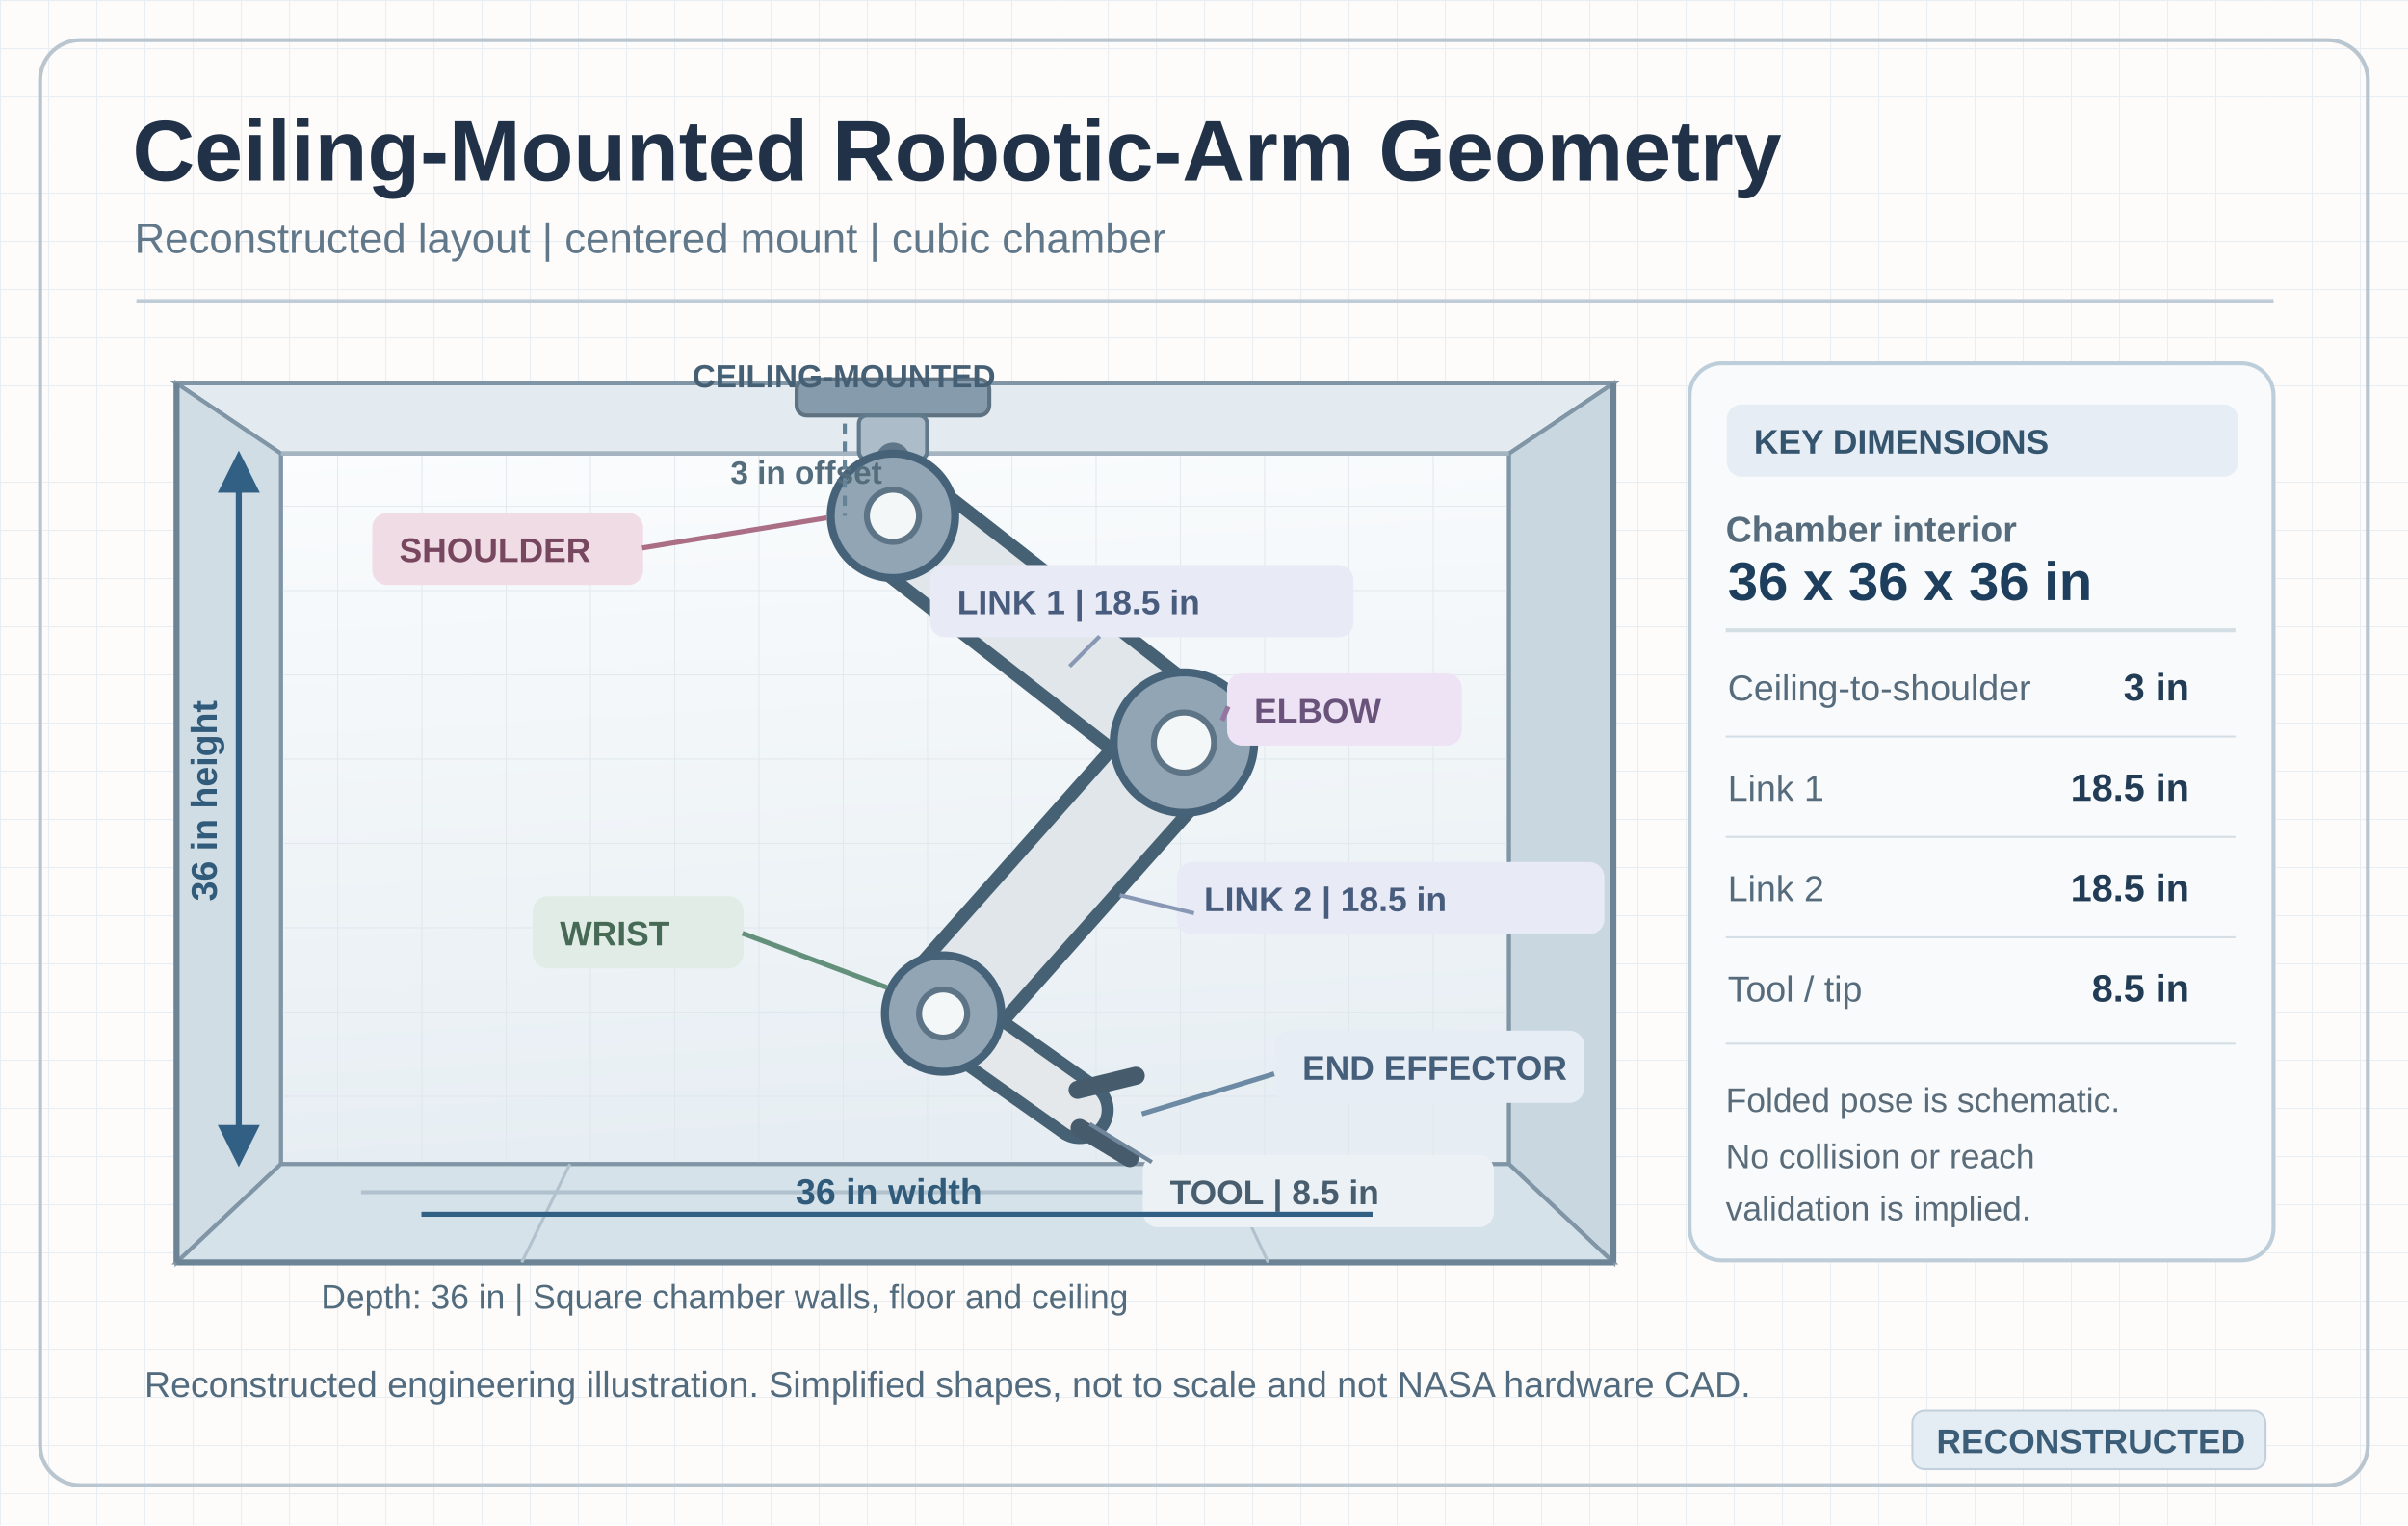
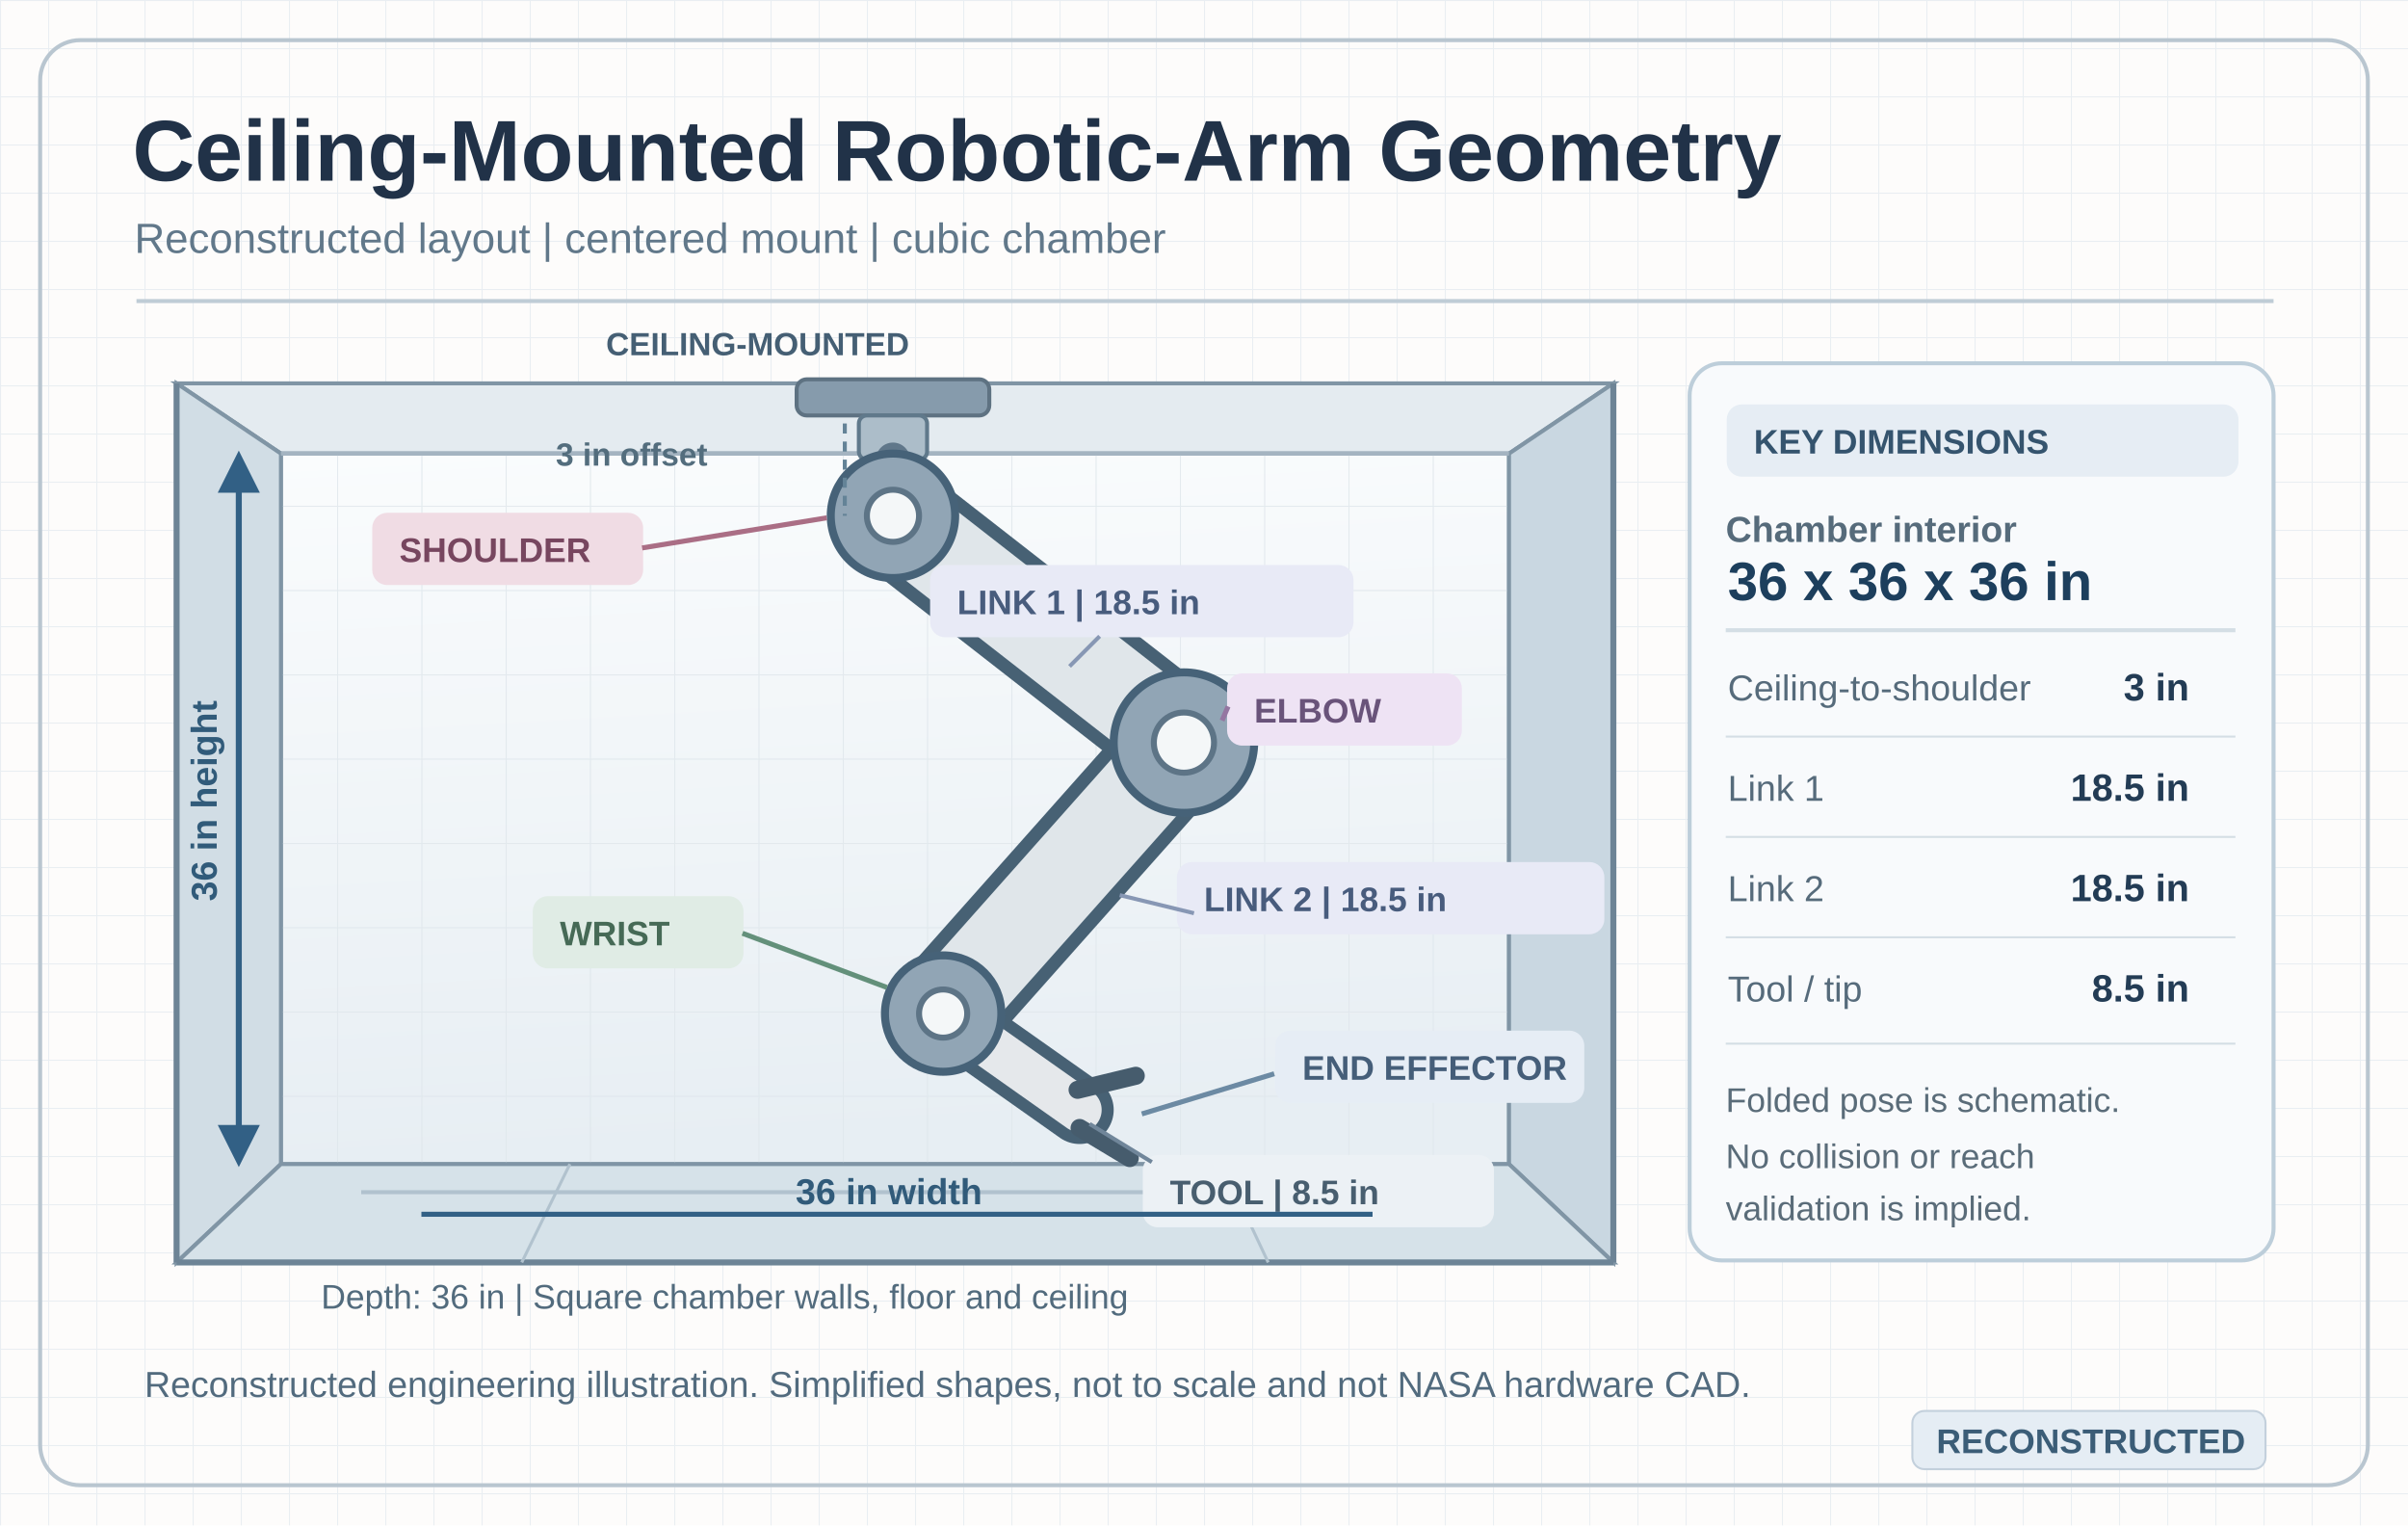
<svg xmlns="http://www.w3.org/2000/svg" width="1200" height="760" viewBox="0 0 1200 760" role="img" aria-labelledby="fig1-title fig1-desc">
  <defs>
    <pattern id="minor-grid" width="24" height="24" patternUnits="userSpaceOnUse">
      <path d="M24 0H0V24" fill="none" stroke="#e9eef2" stroke-width="1" />
    </pattern>
    <pattern id="chamber-grid" width="42" height="42" patternUnits="userSpaceOnUse">
      <path d="M42 0H0V42" fill="none" stroke="#dee6eb" stroke-width="1" />
    </pattern>
    <linearGradient id="back" x1="0" x2="0.1" y1="0" y2="1">
      <stop offset="0" stop-color="#fafcfd" />
      <stop offset="1" stop-color="#e7eef3" />
    </linearGradient>
    <marker id="arrow" markerWidth="7" markerHeight="7" refX="3.5" refY="3.5" orient="auto-start-reverse">
      <path d="M0 0L7 3.5L0 7Z" fill="#326085" />
    </marker>
  </defs>
  <rect width="1200" height="760" fill="#fdfcfb" />
  <rect width="1200" height="760" fill="url(#minor-grid)" />
  <rect x="20" y="20" width="1160" height="720" rx="20" fill="none" stroke="#b9c6d0" stroke-width="2" />
  <text x="66" y="90" font-family="Arial,Helvetica,sans-serif" font-size="43" fill="#213248" font-weight="700">Ceiling-Mounted Robotic-Arm Geometry</text>
  <text x="67" y="126" font-family="Arial,Helvetica,sans-serif" font-size="21" fill="#61788a" font-weight="500">Reconstructed layout | centered mount | cubic chamber</text>
  <line x1="68" y1="150" x2="1133" y2="150" stroke="#bfccd6" stroke-width="2" />
  <polygon points="88,191 804,191 752,226 140,226" fill="#e4ebf0" stroke="#8095a5" stroke-width="2" />
  <rect x="140" y="226" width="612" height="354" rx="0" fill="url(#back)" stroke="#91a5b3" stroke-width="2" />
  <rect x="140" y="226" width="612" height="354" fill="url(#chamber-grid)" opacity=".8" />
  <polygon points="88,191 140,226 140,580 88,629" fill="#d1dde5" stroke="#8095a5" stroke-width="2" />
  <polygon points="752,226 804,191 804,629 752,580" fill="#c9d7e1" stroke="#8095a5" stroke-width="2" />
  <polygon points="140,580 752,580 804,629 88,629" fill="#d6e2e9" stroke="#8095a5" stroke-width="2" />
  <line x1="88" y1="191" x2="88" y2="629" stroke="#6d8496" stroke-width="3" />
  <line x1="804" y1="191" x2="804" y2="629" stroke="#6d8496" stroke-width="3" />
  <line x1="88" y1="629" x2="804" y2="629" stroke="#6d8496" stroke-width="3" />
  <line x1="140" y1="226" x2="752" y2="226" stroke="#a4b4c1" stroke-width="2" />
  <line x1="180" y1="594" x2="718" y2="594" stroke="#b1c2ce" stroke-width="2" />
  <line x1="284" y1="580" x2="260" y2="629" stroke="#b1c2ce" stroke-width="1.5" />
  <line x1="609" y1="580" x2="632" y2="629" stroke="#b1c2ce" stroke-width="1.5" />
  <rect x="397" y="189" width="96" height="18" rx="5" fill="#869bac" stroke="#5e7282" stroke-width="2" />
  <rect x="428" y="207" width="34" height="22" rx="4" fill="#acbdc9" stroke="#60798b" stroke-width="2" />
  <line x1="445" y1="229" x2="445" y2="251" stroke="#60778a" stroke-width="17" stroke-linecap="round" />
  <line x1="445" y1="257" x2="590" y2="370" stroke="#476174" stroke-width="56" stroke-linecap="round" />
  <line x1="445" y1="257" x2="590" y2="370" stroke="#e0e6ea" stroke-width="43" stroke-linecap="round" />
  <line x1="590" y1="370" x2="470" y2="505" stroke="#476174" stroke-width="56" stroke-linecap="round" />
  <line x1="590" y1="370" x2="470" y2="505" stroke="#e0e6ea" stroke-width="43" stroke-linecap="round" />
  <line x1="470" y1="505" x2="538" y2="553" stroke="#476174" stroke-width="34" stroke-linecap="round" />
  <line x1="470" y1="505" x2="538" y2="553" stroke="#e5e8eb" stroke-width="22" stroke-linecap="round" />
  <path d="M537 543L566 536 M538 562L563 577" fill="none" stroke="#465c6d" stroke-width="9" stroke-linecap="round" />
  <circle cx="445" cy="257" r="31" fill="#91a5b5" stroke="#466278" stroke-width="4" />
  <circle cx="445" cy="257" r="13" fill="#f4f7f8" stroke="#5d7486" stroke-width="3" />
  <circle cx="590" cy="370" r="35" fill="#91a5b5" stroke="#466278" stroke-width="4" />
  <circle cx="590" cy="370" r="15" fill="#f4f7f8" stroke="#5d7486" stroke-width="3" />
  <circle cx="470" cy="505" r="29" fill="#91a5b5" stroke="#466278" stroke-width="4" />
  <circle cx="470" cy="505" r="12" fill="#f4f7f8" stroke="#5d7486" stroke-width="3" />
  <rect x="186" y="256" width="134" height="35" rx="7" fill="#f0dce4" stroke="#f0dce4" stroke-width="1" />
  <text x="199" y="280" font-family="Arial,Helvetica,sans-serif" font-size="17" fill="#77465f" font-weight="700">SHOULDER</text>
  <line x1="320" y1="273" x2="412" y2="258" stroke="#aa6e85" stroke-width="2.5" />
  <rect x="612" y="336" width="116" height="35" rx="7" fill="#eee3f4" stroke="#eee3f4" stroke-width="1" />
  <text x="625" y="360" font-family="Arial,Helvetica,sans-serif" font-size="17" fill="#69537a" font-weight="700">ELBOW</text>
  <line x1="612" y1="352" x2="609" y2="359" stroke="#9476a1" stroke-width="2.5" />
  <rect x="266" y="447" width="104" height="35" rx="7" fill="#e0ece5" stroke="#e0ece5" stroke-width="1" />
  <text x="279" y="471" font-family="Arial,Helvetica,sans-serif" font-size="17" fill="#466a56" font-weight="700">WRIST</text>
  <line x1="370" y1="465" x2="442" y2="492" stroke="#63907a" stroke-width="2.5" />
  <rect x="636" y="514" width="153" height="35" rx="7" fill="#e6edf5" stroke="#e6edf5" stroke-width="1" />
  <text x="649" y="538" font-family="Arial,Helvetica,sans-serif" font-size="17" fill="#455e79" font-weight="700">END EFFECTOR</text>
  <line x1="635" y1="535" x2="569" y2="555" stroke="#6c8aa3" stroke-width="2.5" />
  <rect x="464" y="282" width="210" height="35" rx="7" fill="#e8eaf6" stroke="#e8eaf6" stroke-width="1" />
  <text x="477" y="306" font-family="Arial,Helvetica,sans-serif" font-size="17" fill="#485c7d" font-weight="700">LINK 1  |  18.5 in</text>
  <line x1="548" y1="317" x2="533" y2="332" stroke="#8797b4" stroke-width="2" />
  <rect x="587" y="430" width="212" height="35" rx="7" fill="#e8eaf6" stroke="#e8eaf6" stroke-width="1" />
  <text x="600" y="454" font-family="Arial,Helvetica,sans-serif" font-size="17" fill="#485c7d" font-weight="700">LINK 2  |  18.5 in</text>
  <line x1="595" y1="455" x2="558" y2="446" stroke="#8797b4" stroke-width="2" />
  <rect x="570" y="576" width="174" height="35" rx="7" fill="#ecf1f5" stroke="#ecf1f5" stroke-width="1" />
  <text x="583" y="600" font-family="Arial,Helvetica,sans-serif" font-size="17" fill="#485e6f" font-weight="700">TOOL  |  8.5 in</text>
  <line x1="574" y1="579" x2="543" y2="560" stroke="#70869a" stroke-width="2" />
-   <text x="345" y="193" font-family="Arial,Helvetica,sans-serif" font-size="16" fill="#455f74" font-weight="700">CEILING-MOUNTED</text>
-   <text x="364" y="241" font-family="Arial,Helvetica,sans-serif" font-size="16" fill="#536d7d" font-weight="600">3 in offset</text>
+   <text x="302" y="177" font-family="Arial,Helvetica,sans-serif" font-size="16" fill="#455f74" font-weight="700">CEILING-MOUNTED</text>
+   <text x="277" y="232" font-family="Arial,Helvetica,sans-serif" font-size="16" fill="#536d7d" font-weight="600">3 in offset</text>
  <line x1="421" y1="211" x2="421" y2="257" stroke="#648397" stroke-width="2" stroke-dasharray="5 4" />
  <line x1="119" y1="235" x2="119" y2="571" stroke="#326085" stroke-width="3" marker-start="url(#arrow)" marker-end="url(#arrow)" />
  <text x="108" y="399" font-family="Arial,Helvetica,sans-serif" font-size="18" fill="#315b7a" font-weight="700" transform="rotate(-90 108 399)" text-anchor="middle">36 in height</text>
  <line x1="210" y1="605" x2="684" y2="605" stroke="#326085" stroke-width="2.5" />
  <text x="443" y="600" font-family="Arial,Helvetica,sans-serif" font-size="18" fill="#315b7a" font-weight="700" text-anchor="middle">36 in width</text>
  <text x="160" y="652" font-family="Arial,Helvetica,sans-serif" font-size="17" fill="#526b7d" font-weight="500">Depth: 36 in  |  Square chamber walls, floor and ceiling</text>
  <rect x="842" y="181" width="291" height="447" rx="16" fill="#f8fafc" stroke="#bdceda" stroke-width="2" />
  <rect x="861" y="202" width="254" height="35" rx="7" fill="#e6edf4" stroke="#e6edf4" stroke-width="1" />
  <text x="874" y="226" font-family="Arial,Helvetica,sans-serif" font-size="17" fill="#35546e" font-weight="700">KEY DIMENSIONS</text>
  <text x="860" y="270" font-family="Arial,Helvetica,sans-serif" font-size="18" fill="#566b7b" font-weight="600">Chamber interior</text>
  <text x="861" y="299" font-family="Arial,Helvetica,sans-serif" font-size="27" fill="#1d3f5d" font-weight="700">36 x 36 x 36 in</text>
  <line x1="860" y1="314" x2="1114" y2="314" stroke="#d4dee5" stroke-width="2" />
  <text x="861" y="349" font-family="Arial,Helvetica,sans-serif" font-size="18" fill="#566b7b" font-weight="500">Ceiling-to-shoulder</text>
  <text x="1091" y="349" font-family="Arial,Helvetica,sans-serif" font-size="19" fill="#233c55" font-weight="700" text-anchor="end">3 in</text>
  <line x1="860" y1="367" x2="1114" y2="367" stroke="#d4dee5" stroke-width="1" />
  <text x="861" y="399" font-family="Arial,Helvetica,sans-serif" font-size="18" fill="#566b7b" font-weight="500">Link 1</text>
  <text x="1091" y="399" font-family="Arial,Helvetica,sans-serif" font-size="19" fill="#233c55" font-weight="700" text-anchor="end">18.5 in</text>
  <line x1="860" y1="417" x2="1114" y2="417" stroke="#d4dee5" stroke-width="1" />
  <text x="861" y="449" font-family="Arial,Helvetica,sans-serif" font-size="18" fill="#566b7b" font-weight="500">Link 2</text>
  <text x="1091" y="449" font-family="Arial,Helvetica,sans-serif" font-size="19" fill="#233c55" font-weight="700" text-anchor="end">18.5 in</text>
  <line x1="860" y1="467" x2="1114" y2="467" stroke="#d4dee5" stroke-width="1" />
  <text x="861" y="499" font-family="Arial,Helvetica,sans-serif" font-size="18" fill="#566b7b" font-weight="500">Tool / tip</text>
  <text x="1091" y="499" font-family="Arial,Helvetica,sans-serif" font-size="19" fill="#233c55" font-weight="700" text-anchor="end">8.5 in</text>
  <line x1="860" y1="520" x2="1114" y2="520" stroke="#d4dee5" stroke-width="1" />
  <text x="860" y="554" font-family="Arial,Helvetica,sans-serif" font-size="17" fill="#5a6c79" font-weight="500">Folded pose is schematic.</text>
  <text x="860" y="582" font-family="Arial,Helvetica,sans-serif" font-size="17" fill="#5a6c79" font-weight="500">No collision or reach</text>
  <text x="860" y="608" font-family="Arial,Helvetica,sans-serif" font-size="17" fill="#5a6c79" font-weight="500">validation is implied.</text>
  <text x="72" y="696" font-family="Arial,Helvetica,sans-serif" font-size="18" fill="#526b7e" font-weight="500">Reconstructed engineering illustration. Simplified shapes, not to scale and not NASA hardware CAD.</text>
  <rect x="953" y="703" width="176" height="29" rx="6" fill="#e5edf4" stroke="#c3d0dc" stroke-width="1" />
  <text x="965" y="724" font-family="Arial,Helvetica,sans-serif" font-size="17" fill="#3b5d77" font-weight="700">RECONSTRUCTED</text>
</svg>
